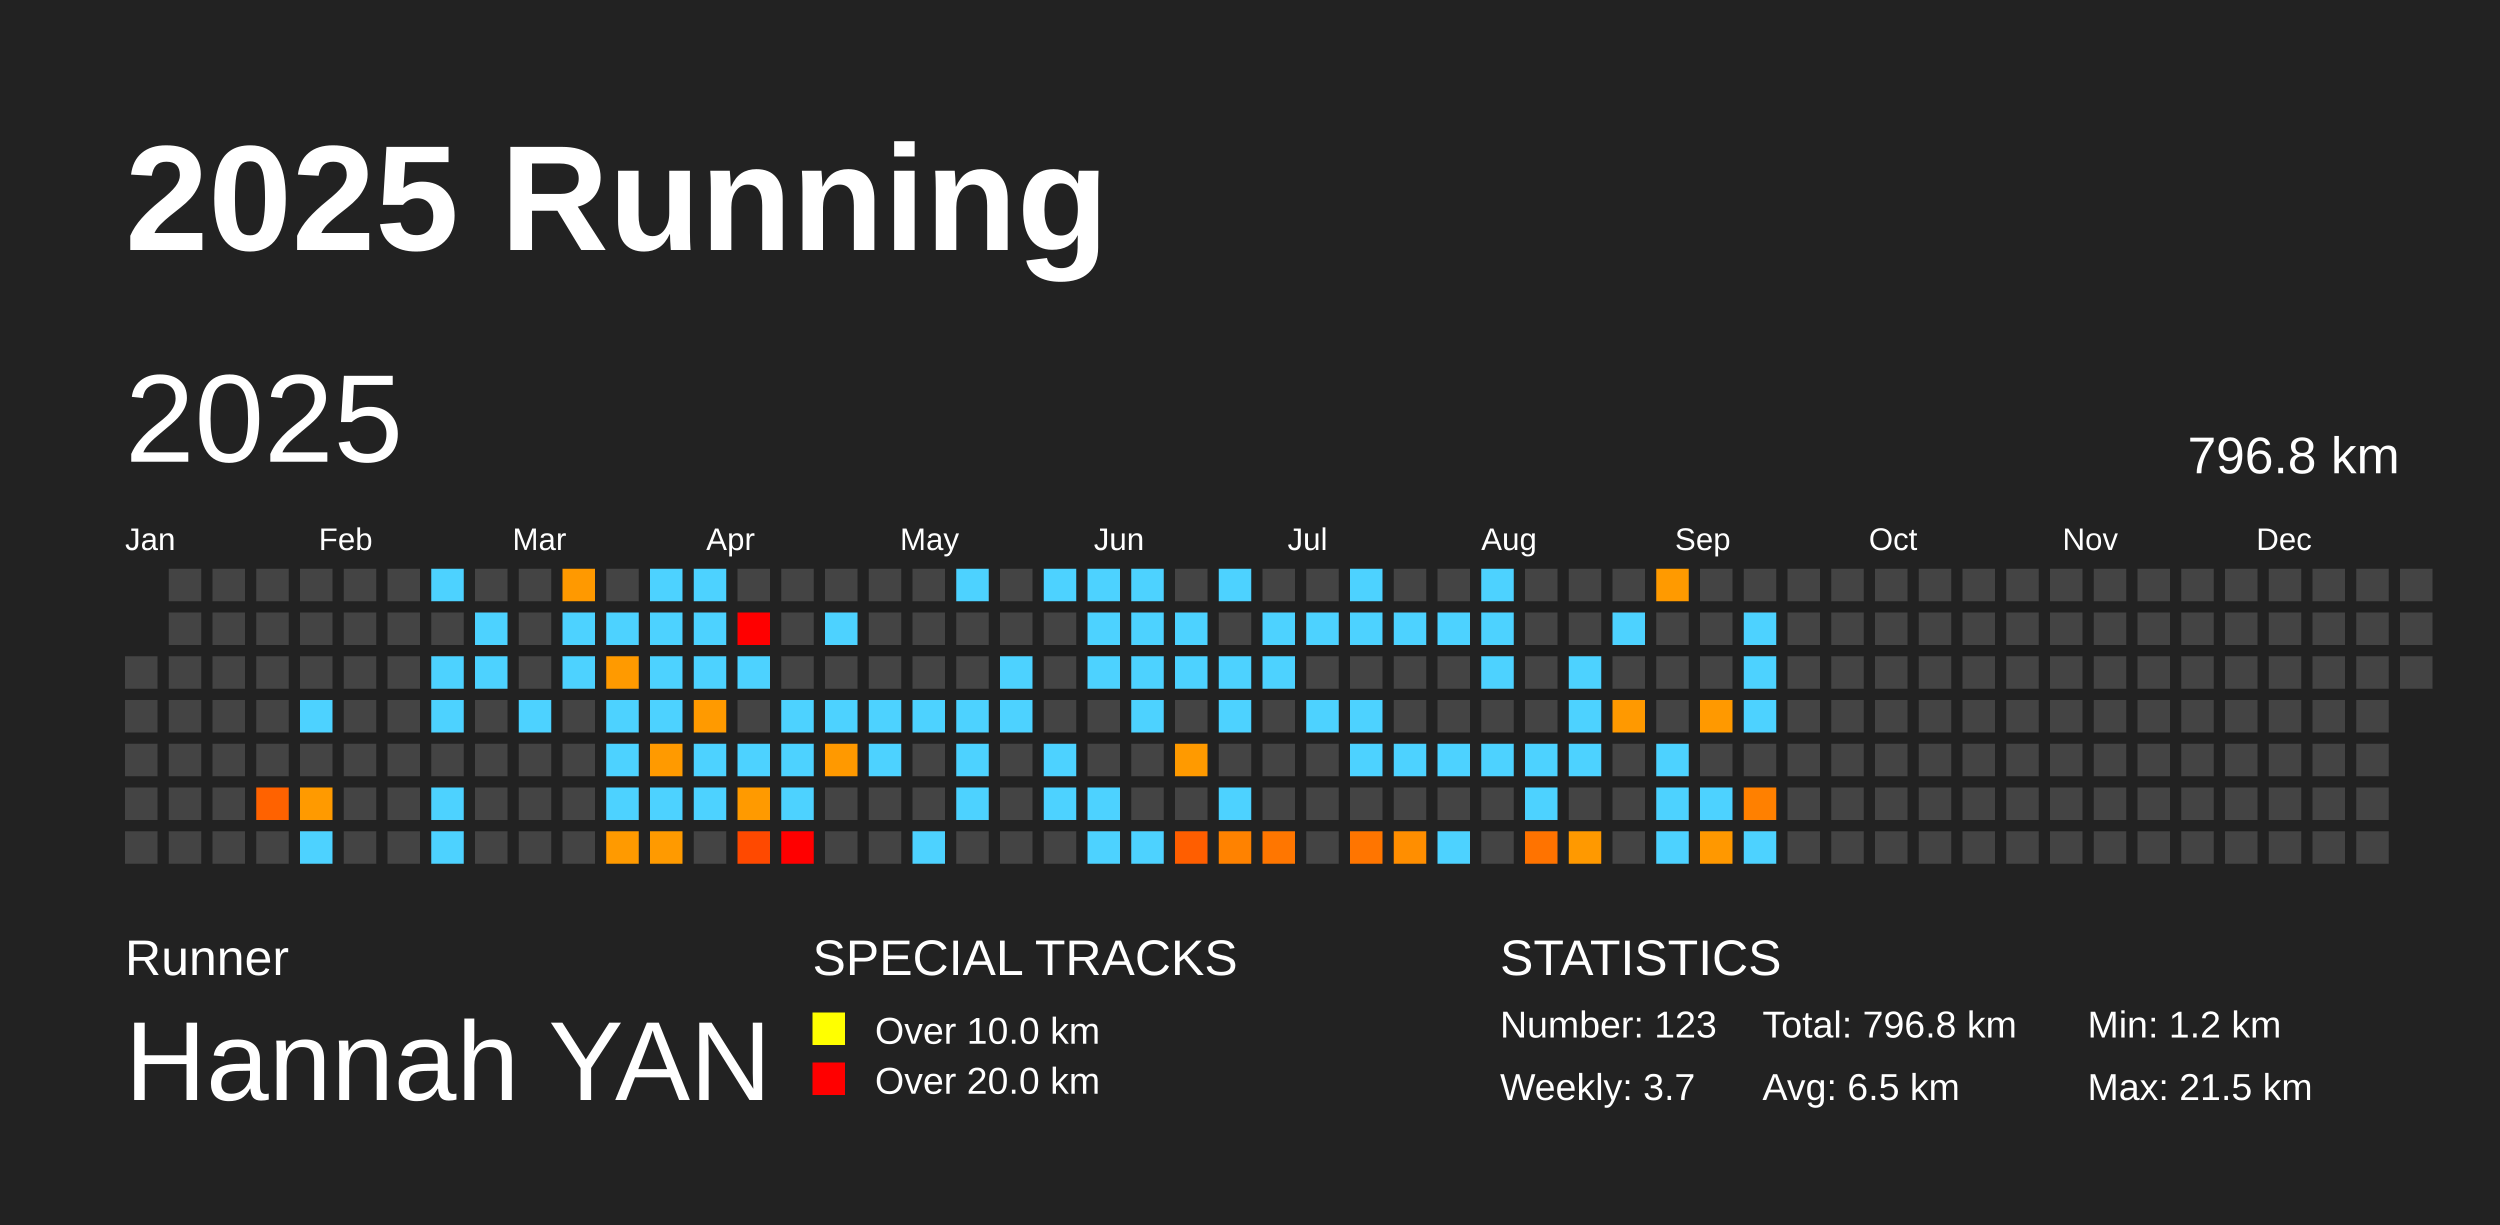
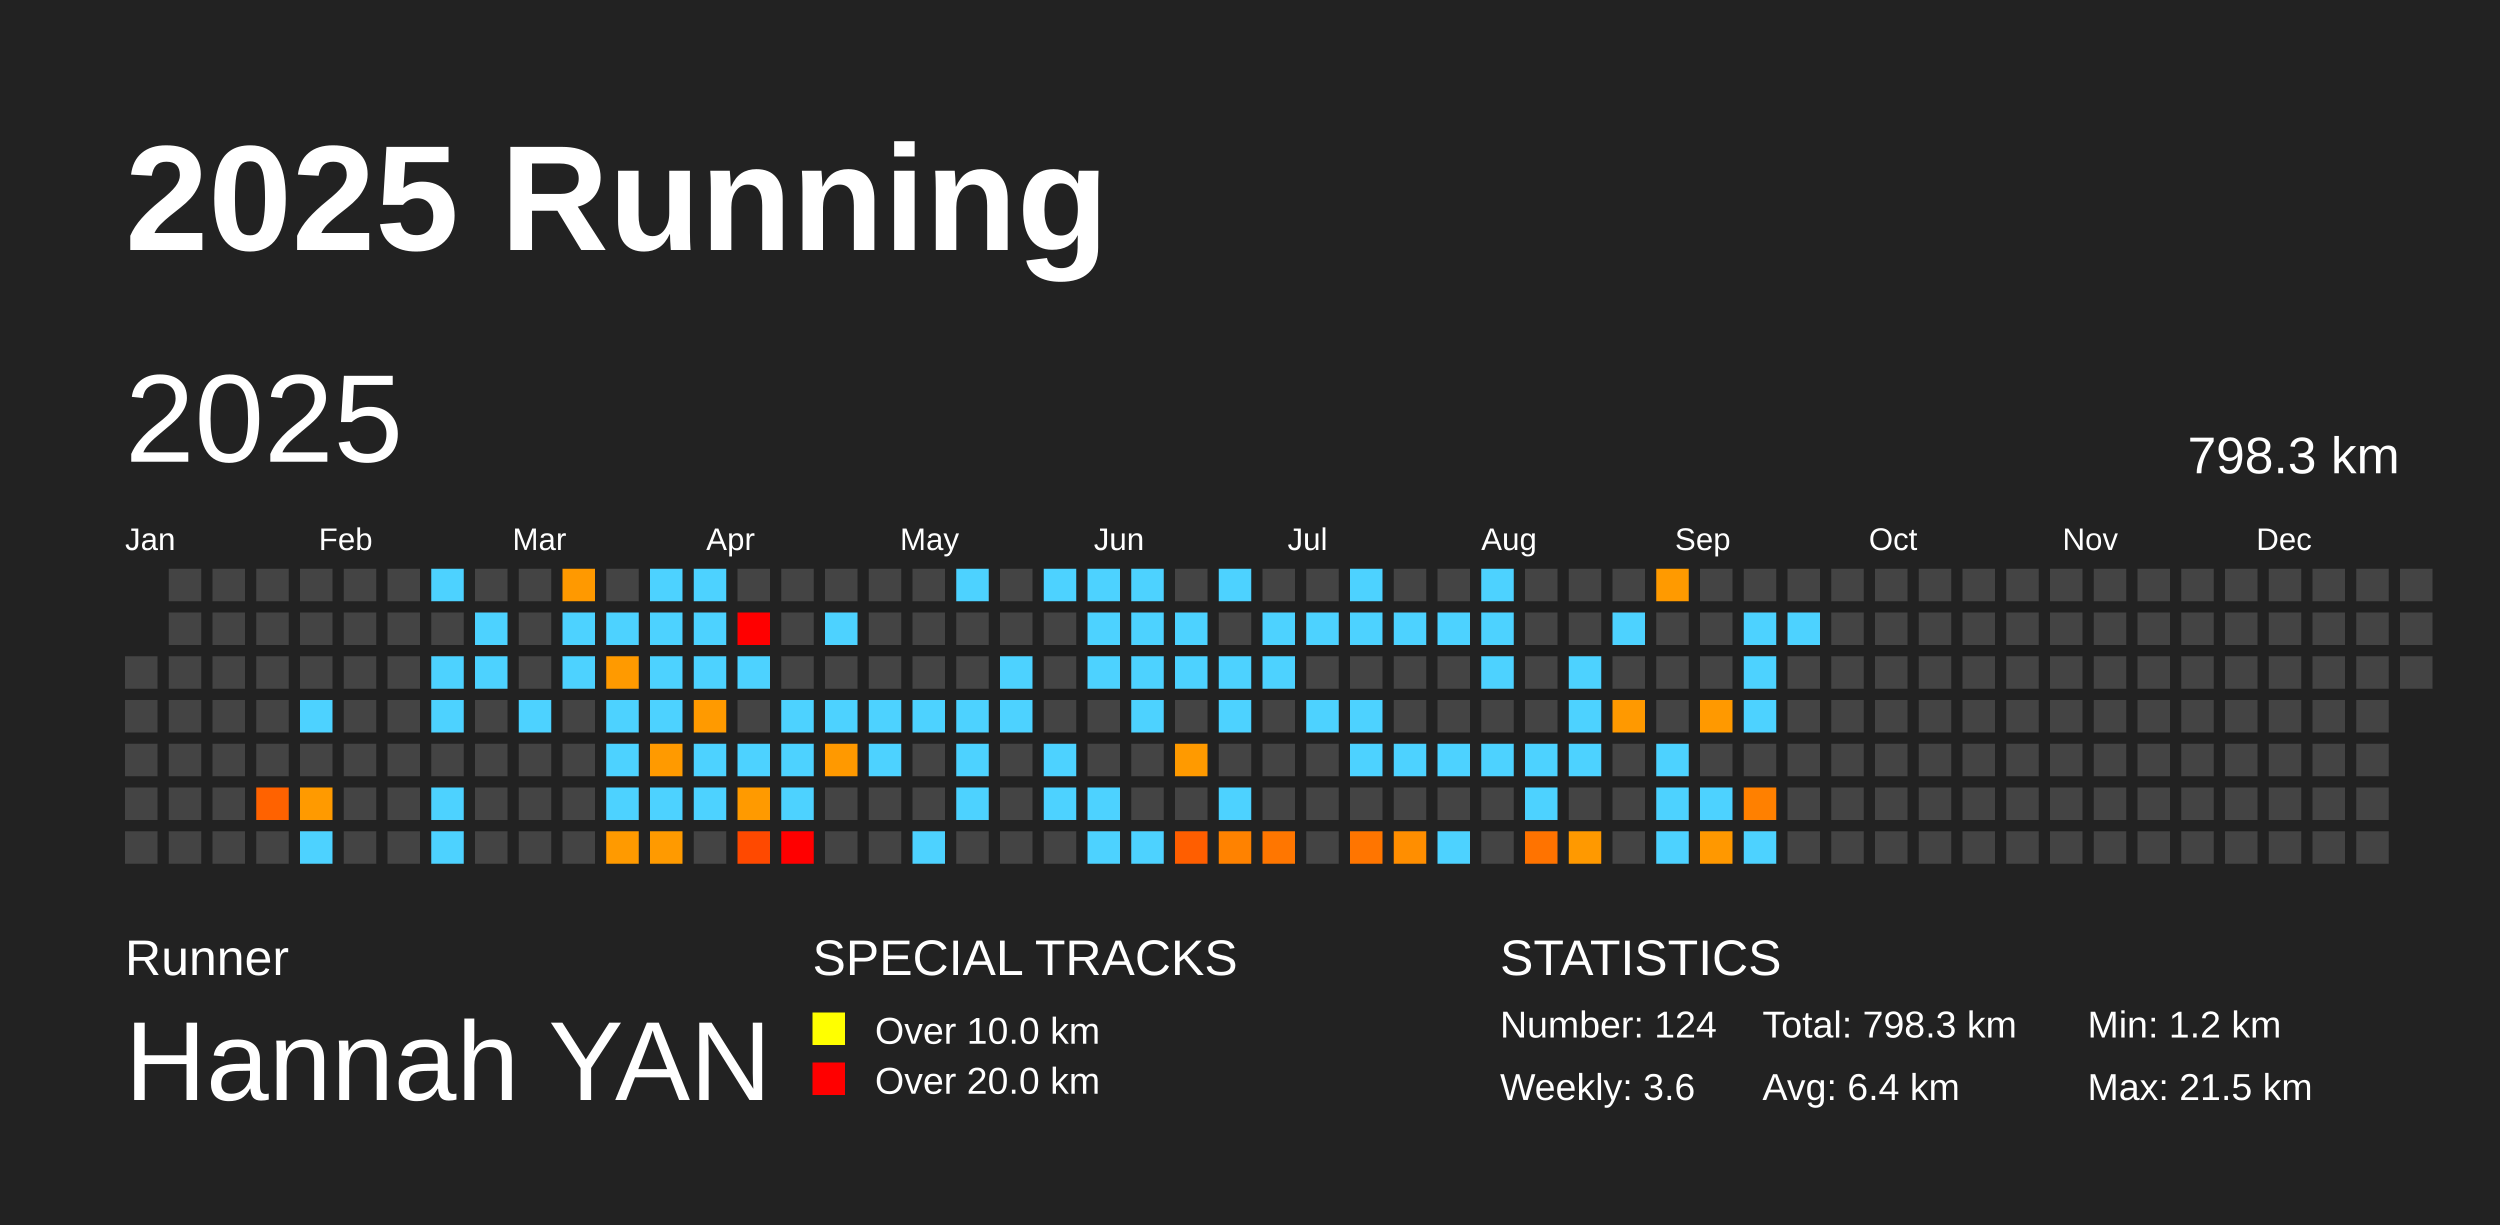
<svg xmlns="http://www.w3.org/2000/svg" baseProfile="full" height="98mm" version="1.1" viewBox="0,0,200,98" width="200mm">
  <defs />
  <rect fill="#222222" height="98" width="200" x="0" y="0" />
  <text fill="#FFFFFF" style="font-size:12px; font-family:Arial; font-weight:bold;" x="10" y="20">2025 Running</text>
  <text fill="#FFFFFF" style="font-size:4px; font-family:Arial" x="10" y="78">Runner</text>
  <text fill="#FFFFFF" style="font-size:9px; font-family:Arial" x="10" y="88">Hannah YAN</text>
  <text fill="#FFFFFF" style="font-size:4px; font-family:Arial" x="65" y="78">SPECIAL TRACKS</text>
  <rect fill="yellow" height="2.6" width="2.6" x="65" y="81" />
  <text fill="#FFFFFF" style="font-size:3px; font-family:Arial" x="70" y="83.5">Over 10.0 km</text>
  <rect fill="red" height="2.6" width="2.6" x="65" y="85" />
  <text fill="#FFFFFF" style="font-size:3px; font-family:Arial" x="70" y="87.5">Over 20.0 km</text>
  <text fill="#FFFFFF" style="font-size:4px; font-family:Arial" x="120" y="78">STATISTICS</text>
-   <text fill="#FFFFFF" style="font-size:3px; font-family:Arial" x="120" y="83">Number: 123</text>
-   <text fill="#FFFFFF" style="font-size:3px; font-family:Arial" x="120" y="88">Weekly: 3.7</text>
-   <text fill="#FFFFFF" style="font-size:3px; font-family:Arial" x="141" y="83">Total: 796.8 km</text>
-   <text fill="#FFFFFF" style="font-size:3px; font-family:Arial" x="141" y="88">Avg: 6.5 km</text>
+   <text fill="#FFFFFF" style="font-size:3px; font-family:Arial" x="120" y="83">Number: 124</text>
+   <text fill="#FFFFFF" style="font-size:3px; font-family:Arial" x="120" y="88">Weekly: 3.6</text>
+   <text fill="#FFFFFF" style="font-size:3px; font-family:Arial" x="141" y="83">Total: 798.3 km</text>
+   <text fill="#FFFFFF" style="font-size:3px; font-family:Arial" x="141" y="88">Avg: 6.4 km</text>
  <text fill="#FFFFFF" style="font-size:3px; font-family:Arial" x="167" y="83">Min: 1.2 km</text>
  <text fill="#FFFFFF" style="font-size:3px; font-family:Arial" x="167" y="88">Max: 21.5 km</text>
  <text dominant-baseline="hanging" fill="#FFFFFF" style="font-size:10.0px; font-family:Arial;" x="10" y="30">2025</text>
-   <text dominant-baseline="hanging" fill="#FFFFFF" style="font-size:4.125px; font-family:Arial;" x="175" y="35">796.8 km</text>
+   <text dominant-baseline="hanging" fill="#FFFFFF" style="font-size:4.125px; font-family:Arial;" x="175" y="35">798.3 km</text>
  <text fill="#FFFFFF" style="font-size:2.5px; font-family:Arial" x="10.0" y="44">Jan</text>
  <text fill="#FFFFFF" style="font-size:2.5px; font-family:Arial" x="25.5" y="44">Feb</text>
  <text fill="#FFFFFF" style="font-size:2.5px; font-family:Arial" x="41.0" y="44">Mar</text>
  <text fill="#FFFFFF" style="font-size:2.5px; font-family:Arial" x="56.5" y="44">Apr</text>
  <text fill="#FFFFFF" style="font-size:2.5px; font-family:Arial" x="72.0" y="44">May</text>
  <text fill="#FFFFFF" style="font-size:2.5px; font-family:Arial" x="87.5" y="44">Jun</text>
  <text fill="#FFFFFF" style="font-size:2.5px; font-family:Arial" x="103.0" y="44">Jul</text>
  <text fill="#FFFFFF" style="font-size:2.5px; font-family:Arial" x="118.5" y="44">Aug</text>
  <text fill="#FFFFFF" style="font-size:2.5px; font-family:Arial" x="134.0" y="44">Sep</text>
  <text fill="#FFFFFF" style="font-size:2.5px; font-family:Arial" x="149.5" y="44">Oct</text>
  <text fill="#FFFFFF" style="font-size:2.5px; font-family:Arial" x="165.0" y="44">Nov</text>
  <text fill="#FFFFFF" style="font-size:2.5px; font-family:Arial" x="180.5" y="44">Dec</text>
  <rect fill="#444444" height="2.6" width="2.6" x="10.0" y="52.5" />
  <rect fill="#444444" height="2.6" width="2.6" x="10.0" y="56.0" />
  <rect fill="#444444" height="2.6" width="2.6" x="10.0" y="59.5" />
  <rect fill="#444444" height="2.6" width="2.6" x="10.0" y="63.0" />
  <rect fill="#444444" height="2.6" width="2.6" x="10.0" y="66.5" />
  <rect fill="#444444" height="2.6" width="2.6" x="13.5" y="45.5" />
  <rect fill="#444444" height="2.6" width="2.6" x="13.5" y="49.0" />
  <rect fill="#444444" height="2.6" width="2.6" x="13.5" y="52.5" />
  <rect fill="#444444" height="2.6" width="2.6" x="13.5" y="56.0" />
  <rect fill="#444444" height="2.6" width="2.6" x="13.5" y="59.5" />
  <rect fill="#444444" height="2.6" width="2.6" x="13.5" y="63.0" />
  <rect fill="#444444" height="2.6" width="2.6" x="13.5" y="66.5" />
  <rect fill="#444444" height="2.6" width="2.6" x="17.0" y="45.5" />
  <rect fill="#444444" height="2.6" width="2.6" x="17.0" y="49.0" />
  <rect fill="#444444" height="2.6" width="2.6" x="17.0" y="52.5" />
  <rect fill="#444444" height="2.6" width="2.6" x="17.0" y="56.0" />
  <rect fill="#444444" height="2.6" width="2.6" x="17.0" y="59.5" />
  <rect fill="#444444" height="2.6" width="2.6" x="17.0" y="63.0" />
  <rect fill="#444444" height="2.6" width="2.6" x="17.0" y="66.5" />
  <rect fill="#444444" height="2.6" width="2.6" x="20.5" y="45.5" />
  <rect fill="#444444" height="2.6" width="2.6" x="20.5" y="49.0" />
  <rect fill="#444444" height="2.6" width="2.6" x="20.5" y="52.5" />
  <rect fill="#444444" height="2.6" width="2.6" x="20.5" y="56.0" />
  <rect fill="#444444" height="2.6" width="2.6" x="20.5" y="59.5" />
  <rect fill="#ff6200" height="2.6" width="2.6" x="20.5" y="63.0" />
  <rect fill="#444444" height="2.6" width="2.6" x="20.5" y="66.5" />
  <rect fill="#444444" height="2.6" width="2.6" x="24.0" y="45.5" />
  <rect fill="#444444" height="2.6" width="2.6" x="24.0" y="49.0" />
  <rect fill="#444444" height="2.6" width="2.6" x="24.0" y="52.5" />
  <rect fill="#4dd2ff" height="2.6" width="2.6" x="24.0" y="56.0" />
  <rect fill="#444444" height="2.6" width="2.6" x="24.0" y="59.5" />
  <rect fill="#ff9a00" height="2.6" width="2.6" x="24.0" y="63.0" />
  <rect fill="#4dd2ff" height="2.6" width="2.6" x="24.0" y="66.5" />
  <rect fill="#444444" height="2.6" width="2.6" x="27.5" y="45.5" />
  <rect fill="#444444" height="2.6" width="2.6" x="27.5" y="49.0" />
  <rect fill="#444444" height="2.6" width="2.6" x="27.5" y="52.5" />
  <rect fill="#444444" height="2.6" width="2.6" x="27.5" y="56.0" />
  <rect fill="#444444" height="2.6" width="2.6" x="27.5" y="59.5" />
  <rect fill="#444444" height="2.6" width="2.6" x="27.5" y="63.0" />
  <rect fill="#444444" height="2.6" width="2.6" x="27.5" y="66.5" />
  <rect fill="#444444" height="2.6" width="2.6" x="31.0" y="45.5" />
  <rect fill="#444444" height="2.6" width="2.6" x="31.0" y="49.0" />
  <rect fill="#444444" height="2.6" width="2.6" x="31.0" y="52.5" />
  <rect fill="#444444" height="2.6" width="2.6" x="31.0" y="56.0" />
  <rect fill="#444444" height="2.6" width="2.6" x="31.0" y="59.5" />
  <rect fill="#444444" height="2.6" width="2.6" x="31.0" y="63.0" />
  <rect fill="#444444" height="2.6" width="2.6" x="31.0" y="66.5" />
  <rect fill="#4dd2ff" height="2.6" width="2.6" x="34.5" y="45.5" />
  <rect fill="#444444" height="2.6" width="2.6" x="34.5" y="49.0" />
  <rect fill="#4dd2ff" height="2.6" width="2.6" x="34.5" y="52.5" />
  <rect fill="#4dd2ff" height="2.6" width="2.6" x="34.5" y="56.0" />
  <rect fill="#444444" height="2.6" width="2.6" x="34.5" y="59.5" />
  <rect fill="#4dd2ff" height="2.6" width="2.6" x="34.5" y="63.0" />
  <rect fill="#4dd2ff" height="2.6" width="2.6" x="34.5" y="66.5" />
  <rect fill="#444444" height="2.6" width="2.6" x="38.0" y="45.5" />
  <rect fill="#4dd2ff" height="2.6" width="2.6" x="38.0" y="49.0" />
  <rect fill="#4dd2ff" height="2.6" width="2.6" x="38.0" y="52.5" />
  <rect fill="#444444" height="2.6" width="2.6" x="38.0" y="56.0" />
  <rect fill="#444444" height="2.6" width="2.6" x="38.0" y="59.5" />
  <rect fill="#444444" height="2.6" width="2.6" x="38.0" y="63.0" />
  <rect fill="#444444" height="2.6" width="2.6" x="38.0" y="66.5" />
  <rect fill="#444444" height="2.6" width="2.6" x="41.5" y="45.5" />
  <rect fill="#444444" height="2.6" width="2.6" x="41.5" y="49.0" />
  <rect fill="#444444" height="2.6" width="2.6" x="41.5" y="52.5" />
  <rect fill="#4dd2ff" height="2.6" width="2.6" x="41.5" y="56.0" />
  <rect fill="#444444" height="2.6" width="2.6" x="41.5" y="59.5" />
  <rect fill="#444444" height="2.6" width="2.6" x="41.5" y="63.0" />
  <rect fill="#444444" height="2.6" width="2.6" x="41.5" y="66.5" />
  <rect fill="#ff9900" height="2.6" width="2.6" x="45.0" y="45.5" />
  <rect fill="#4dd2ff" height="2.6" width="2.6" x="45.0" y="49.0" />
  <rect fill="#4dd2ff" height="2.6" width="2.6" x="45.0" y="52.5" />
  <rect fill="#444444" height="2.6" width="2.6" x="45.0" y="56.0" />
  <rect fill="#444444" height="2.6" width="2.6" x="45.0" y="59.5" />
  <rect fill="#444444" height="2.6" width="2.6" x="45.0" y="63.0" />
  <rect fill="#444444" height="2.6" width="2.6" x="45.0" y="66.5" />
  <rect fill="#444444" height="2.6" width="2.6" x="48.5" y="45.5" />
  <rect fill="#4dd2ff" height="2.6" width="2.6" x="48.5" y="49.0" />
  <rect fill="#ff9a00" height="2.6" width="2.6" x="48.5" y="52.5" />
  <rect fill="#4dd2ff" height="2.6" width="2.6" x="48.5" y="56.0" />
  <rect fill="#4dd2ff" height="2.6" width="2.6" x="48.5" y="59.5" />
  <rect fill="#4dd2ff" height="2.6" width="2.6" x="48.5" y="63.0" />
  <rect fill="#ff9a00" height="2.6" width="2.6" x="48.5" y="66.5" />
  <rect fill="#4dd2ff" height="2.6" width="2.6" x="52.0" y="45.5" />
  <rect fill="#4dd2ff" height="2.6" width="2.6" x="52.0" y="49.0" />
  <rect fill="#4dd2ff" height="2.6" width="2.6" x="52.0" y="52.5" />
  <rect fill="#4dd2ff" height="2.6" width="2.6" x="52.0" y="56.0" />
  <rect fill="#ff9a00" height="2.6" width="2.6" x="52.0" y="59.5" />
  <rect fill="#4dd2ff" height="2.6" width="2.6" x="52.0" y="63.0" />
  <rect fill="#ff9a00" height="2.6" width="2.6" x="52.0" y="66.5" />
  <rect fill="#4dd2ff" height="2.6" width="2.6" x="55.5" y="45.5" />
  <rect fill="#4dd2ff" height="2.6" width="2.6" x="55.5" y="49.0" />
  <rect fill="#4dd2ff" height="2.6" width="2.6" x="55.5" y="52.5" />
  <rect fill="#ff9a00" height="2.6" width="2.6" x="55.5" y="56.0" />
  <rect fill="#4dd2ff" height="2.6" width="2.6" x="55.5" y="59.5" />
  <rect fill="#4dd2ff" height="2.6" width="2.6" x="55.5" y="63.0" />
  <rect fill="#444444" height="2.6" width="2.6" x="55.5" y="66.5" />
  <rect fill="#444444" height="2.6" width="2.6" x="59.0" y="45.5" />
  <rect fill="red" height="2.6" width="2.6" x="59.0" y="49.0" />
  <rect fill="#4dd2ff" height="2.6" width="2.6" x="59.0" y="52.5" />
  <rect fill="#444444" height="2.6" width="2.6" x="59.0" y="56.0" />
  <rect fill="#4dd2ff" height="2.6" width="2.6" x="59.0" y="59.5" />
  <rect fill="#ff9a00" height="2.6" width="2.6" x="59.0" y="63.0" />
  <rect fill="#ff4900" height="2.6" width="2.6" x="59.0" y="66.5" />
  <rect fill="#444444" height="2.6" width="2.6" x="62.5" y="45.5" />
  <rect fill="#444444" height="2.6" width="2.6" x="62.5" y="49.0" />
  <rect fill="#444444" height="2.6" width="2.6" x="62.5" y="52.5" />
  <rect fill="#4dd2ff" height="2.6" width="2.6" x="62.5" y="56.0" />
  <rect fill="#4dd2ff" height="2.6" width="2.6" x="62.5" y="59.5" />
  <rect fill="#4dd2ff" height="2.6" width="2.6" x="62.5" y="63.0" />
  <rect fill="red" height="2.6" width="2.6" x="62.5" y="66.5" />
  <rect fill="#444444" height="2.6" width="2.6" x="66.0" y="45.5" />
  <rect fill="#4dd2ff" height="2.6" width="2.6" x="66.0" y="49.0" />
  <rect fill="#444444" height="2.6" width="2.6" x="66.0" y="52.5" />
  <rect fill="#4dd2ff" height="2.6" width="2.6" x="66.0" y="56.0" />
  <rect fill="#ff9900" height="2.6" width="2.6" x="66.0" y="59.5" />
  <rect fill="#444444" height="2.6" width="2.6" x="66.0" y="63.0" />
  <rect fill="#444444" height="2.6" width="2.6" x="66.0" y="66.5" />
  <rect fill="#444444" height="2.6" width="2.6" x="69.5" y="45.5" />
  <rect fill="#444444" height="2.6" width="2.6" x="69.5" y="49.0" />
  <rect fill="#444444" height="2.6" width="2.6" x="69.5" y="52.5" />
  <rect fill="#4dd2ff" height="2.6" width="2.6" x="69.5" y="56.0" />
  <rect fill="#4dd2ff" height="2.6" width="2.6" x="69.5" y="59.5" />
  <rect fill="#444444" height="2.6" width="2.6" x="69.5" y="63.0" />
  <rect fill="#444444" height="2.6" width="2.6" x="69.5" y="66.5" />
  <rect fill="#444444" height="2.6" width="2.6" x="73.0" y="45.5" />
  <rect fill="#444444" height="2.6" width="2.6" x="73.0" y="49.0" />
  <rect fill="#444444" height="2.6" width="2.6" x="73.0" y="52.5" />
  <rect fill="#4dd2ff" height="2.6" width="2.6" x="73.0" y="56.0" />
  <rect fill="#444444" height="2.6" width="2.6" x="73.0" y="59.5" />
  <rect fill="#444444" height="2.6" width="2.6" x="73.0" y="63.0" />
  <rect fill="#4dd2ff" height="2.6" width="2.6" x="73.0" y="66.5" />
  <rect fill="#4dd2ff" height="2.6" width="2.6" x="76.5" y="45.5" />
  <rect fill="#444444" height="2.6" width="2.6" x="76.5" y="49.0" />
  <rect fill="#444444" height="2.6" width="2.6" x="76.5" y="52.5" />
  <rect fill="#4dd2ff" height="2.6" width="2.6" x="76.5" y="56.0" />
  <rect fill="#4dd2ff" height="2.6" width="2.6" x="76.5" y="59.5" />
  <rect fill="#4dd2ff" height="2.6" width="2.6" x="76.5" y="63.0" />
  <rect fill="#444444" height="2.6" width="2.6" x="76.5" y="66.5" />
  <rect fill="#444444" height="2.6" width="2.6" x="80.0" y="45.5" />
  <rect fill="#444444" height="2.6" width="2.6" x="80.0" y="49.0" />
  <rect fill="#4dd2ff" height="2.6" width="2.6" x="80.0" y="52.5" />
  <rect fill="#4dd2ff" height="2.6" width="2.6" x="80.0" y="56.0" />
  <rect fill="#444444" height="2.6" width="2.6" x="80.0" y="59.5" />
  <rect fill="#444444" height="2.6" width="2.6" x="80.0" y="63.0" />
  <rect fill="#444444" height="2.6" width="2.6" x="80.0" y="66.5" />
  <rect fill="#4dd2ff" height="2.6" width="2.6" x="83.5" y="45.5" />
  <rect fill="#444444" height="2.6" width="2.6" x="83.5" y="49.0" />
  <rect fill="#444444" height="2.6" width="2.6" x="83.5" y="52.5" />
  <rect fill="#444444" height="2.6" width="2.6" x="83.5" y="56.0" />
  <rect fill="#4dd2ff" height="2.6" width="2.6" x="83.5" y="59.5" />
  <rect fill="#4dd2ff" height="2.6" width="2.6" x="83.5" y="63.0" />
  <rect fill="#444444" height="2.6" width="2.6" x="83.5" y="66.5" />
  <rect fill="#4dd2ff" height="2.6" width="2.6" x="87.0" y="45.5" />
  <rect fill="#4dd2ff" height="2.6" width="2.6" x="87.0" y="49.0" />
  <rect fill="#4dd2ff" height="2.6" width="2.6" x="87.0" y="52.5" />
  <rect fill="#444444" height="2.6" width="2.6" x="87.0" y="56.0" />
  <rect fill="#444444" height="2.6" width="2.6" x="87.0" y="59.5" />
  <rect fill="#4dd2ff" height="2.6" width="2.6" x="87.0" y="63.0" />
  <rect fill="#4dd2ff" height="2.6" width="2.6" x="87.0" y="66.5" />
  <rect fill="#4dd2ff" height="2.6" width="2.6" x="90.5" y="45.5" />
  <rect fill="#4dd2ff" height="2.6" width="2.6" x="90.5" y="49.0" />
  <rect fill="#4dd2ff" height="2.6" width="2.6" x="90.5" y="52.5" />
  <rect fill="#4dd2ff" height="2.6" width="2.6" x="90.5" y="56.0" />
  <rect fill="#444444" height="2.6" width="2.6" x="90.5" y="59.5" />
  <rect fill="#444444" height="2.6" width="2.6" x="90.5" y="63.0" />
  <rect fill="#4dd2ff" height="2.6" width="2.6" x="90.5" y="66.5" />
  <rect fill="#444444" height="2.6" width="2.6" x="94.0" y="45.5" />
  <rect fill="#4dd2ff" height="2.6" width="2.6" x="94.0" y="49.0" />
  <rect fill="#4dd2ff" height="2.6" width="2.6" x="94.0" y="52.5" />
  <rect fill="#444444" height="2.6" width="2.6" x="94.0" y="56.0" />
  <rect fill="#ff9a00" height="2.6" width="2.6" x="94.0" y="59.5" />
  <rect fill="#444444" height="2.6" width="2.6" x="94.0" y="63.0" />
  <rect fill="#ff5e00" height="2.6" width="2.6" x="94.0" y="66.5" />
  <rect fill="#4dd2ff" height="2.6" width="2.6" x="97.5" y="45.5" />
  <rect fill="#444444" height="2.6" width="2.6" x="97.5" y="49.0" />
  <rect fill="#4dd2ff" height="2.6" width="2.6" x="97.5" y="52.5" />
  <rect fill="#4dd2ff" height="2.6" width="2.6" x="97.5" y="56.0" />
  <rect fill="#444444" height="2.6" width="2.6" x="97.5" y="59.5" />
  <rect fill="#4dd2ff" height="2.6" width="2.6" x="97.5" y="63.0" />
  <rect fill="#ff8200" height="2.6" width="2.6" x="97.5" y="66.5" />
  <rect fill="#444444" height="2.6" width="2.6" x="101.0" y="45.5" />
  <rect fill="#4dd2ff" height="2.6" width="2.6" x="101.0" y="49.0" />
  <rect fill="#4dd2ff" height="2.6" width="2.6" x="101.0" y="52.5" />
  <rect fill="#444444" height="2.6" width="2.6" x="101.0" y="56.0" />
  <rect fill="#444444" height="2.6" width="2.6" x="101.0" y="59.5" />
  <rect fill="#444444" height="2.6" width="2.6" x="101.0" y="63.0" />
  <rect fill="#ff7600" height="2.6" width="2.6" x="101.0" y="66.5" />
  <rect fill="#444444" height="2.6" width="2.6" x="104.5" y="45.5" />
  <rect fill="#4dd2ff" height="2.6" width="2.6" x="104.5" y="49.0" />
  <rect fill="#444444" height="2.6" width="2.6" x="104.5" y="52.5" />
  <rect fill="#4dd2ff" height="2.6" width="2.6" x="104.5" y="56.0" />
  <rect fill="#444444" height="2.6" width="2.6" x="104.5" y="59.5" />
  <rect fill="#444444" height="2.6" width="2.6" x="104.5" y="63.0" />
  <rect fill="#444444" height="2.6" width="2.6" x="104.5" y="66.5" />
  <rect fill="#4dd2ff" height="2.6" width="2.6" x="108.0" y="45.5" />
  <rect fill="#4dd2ff" height="2.6" width="2.6" x="108.0" y="49.0" />
  <rect fill="#444444" height="2.6" width="2.6" x="108.0" y="52.5" />
  <rect fill="#4dd2ff" height="2.6" width="2.6" x="108.0" y="56.0" />
  <rect fill="#4dd2ff" height="2.6" width="2.6" x="108.0" y="59.5" />
  <rect fill="#444444" height="2.6" width="2.6" x="108.0" y="63.0" />
  <rect fill="#ff7500" height="2.6" width="2.6" x="108.0" y="66.5" />
  <rect fill="#444444" height="2.6" width="2.6" x="111.5" y="45.5" />
  <rect fill="#4dd2ff" height="2.6" width="2.6" x="111.5" y="49.0" />
  <rect fill="#444444" height="2.6" width="2.6" x="111.5" y="52.5" />
  <rect fill="#444444" height="2.6" width="2.6" x="111.5" y="56.0" />
  <rect fill="#4dd2ff" height="2.6" width="2.6" x="111.5" y="59.5" />
  <rect fill="#444444" height="2.6" width="2.6" x="111.5" y="63.0" />
  <rect fill="#ff8e00" height="2.6" width="2.6" x="111.5" y="66.5" />
  <rect fill="#444444" height="2.6" width="2.6" x="115.0" y="45.5" />
  <rect fill="#4dd2ff" height="2.6" width="2.6" x="115.0" y="49.0" />
  <rect fill="#444444" height="2.6" width="2.6" x="115.0" y="52.5" />
  <rect fill="#444444" height="2.6" width="2.6" x="115.0" y="56.0" />
  <rect fill="#4dd2ff" height="2.6" width="2.6" x="115.0" y="59.5" />
  <rect fill="#444444" height="2.6" width="2.6" x="115.0" y="63.0" />
  <rect fill="#4dd2ff" height="2.6" width="2.6" x="115.0" y="66.5" />
  <rect fill="#4dd2ff" height="2.6" width="2.6" x="118.5" y="45.5" />
  <rect fill="#4dd2ff" height="2.6" width="2.6" x="118.5" y="49.0" />
  <rect fill="#4dd2ff" height="2.6" width="2.6" x="118.5" y="52.5" />
  <rect fill="#444444" height="2.6" width="2.6" x="118.5" y="56.0" />
  <rect fill="#4dd2ff" height="2.6" width="2.6" x="118.5" y="59.5" />
  <rect fill="#444444" height="2.6" width="2.6" x="118.5" y="63.0" />
  <rect fill="#444444" height="2.6" width="2.6" x="118.5" y="66.5" />
  <rect fill="#444444" height="2.6" width="2.6" x="122.0" y="45.5" />
  <rect fill="#444444" height="2.6" width="2.6" x="122.0" y="49.0" />
  <rect fill="#444444" height="2.6" width="2.6" x="122.0" y="52.5" />
  <rect fill="#444444" height="2.6" width="2.6" x="122.0" y="56.0" />
  <rect fill="#4dd2ff" height="2.6" width="2.6" x="122.0" y="59.5" />
  <rect fill="#4dd2ff" height="2.6" width="2.6" x="122.0" y="63.0" />
  <rect fill="#ff7300" height="2.6" width="2.6" x="122.0" y="66.5" />
  <rect fill="#444444" height="2.6" width="2.6" x="125.5" y="45.5" />
  <rect fill="#444444" height="2.6" width="2.6" x="125.5" y="49.0" />
  <rect fill="#4dd2ff" height="2.6" width="2.6" x="125.5" y="52.5" />
  <rect fill="#4dd2ff" height="2.6" width="2.6" x="125.5" y="56.0" />
  <rect fill="#4dd2ff" height="2.6" width="2.6" x="125.5" y="59.5" />
  <rect fill="#444444" height="2.6" width="2.6" x="125.5" y="63.0" />
  <rect fill="#ff9900" height="2.6" width="2.6" x="125.5" y="66.5" />
  <rect fill="#444444" height="2.6" width="2.6" x="129.0" y="45.5" />
  <rect fill="#4dd2ff" height="2.6" width="2.6" x="129.0" y="49.0" />
  <rect fill="#444444" height="2.6" width="2.6" x="129.0" y="52.5" />
  <rect fill="#ff9900" height="2.6" width="2.6" x="129.0" y="56.0" />
  <rect fill="#444444" height="2.6" width="2.6" x="129.0" y="59.5" />
  <rect fill="#444444" height="2.6" width="2.6" x="129.0" y="63.0" />
  <rect fill="#444444" height="2.6" width="2.6" x="129.0" y="66.5" />
  <rect fill="#ff9a00" height="2.6" width="2.6" x="132.5" y="45.5" />
  <rect fill="#444444" height="2.6" width="2.6" x="132.5" y="49.0" />
  <rect fill="#444444" height="2.6" width="2.6" x="132.5" y="52.5" />
  <rect fill="#444444" height="2.6" width="2.6" x="132.5" y="56.0" />
  <rect fill="#4dd2ff" height="2.6" width="2.6" x="132.5" y="59.5" />
  <rect fill="#4dd2ff" height="2.6" width="2.6" x="132.5" y="63.0" />
  <rect fill="#4dd2ff" height="2.6" width="2.6" x="132.5" y="66.5" />
  <rect fill="#444444" height="2.6" width="2.6" x="136.0" y="45.5" />
  <rect fill="#444444" height="2.6" width="2.6" x="136.0" y="49.0" />
  <rect fill="#444444" height="2.6" width="2.6" x="136.0" y="52.5" />
  <rect fill="#ff9900" height="2.6" width="2.6" x="136.0" y="56.0" />
  <rect fill="#444444" height="2.6" width="2.6" x="136.0" y="59.5" />
  <rect fill="#4dd2ff" height="2.6" width="2.6" x="136.0" y="63.0" />
  <rect fill="#ff9800" height="2.6" width="2.6" x="136.0" y="66.5" />
  <rect fill="#444444" height="2.6" width="2.6" x="139.5" y="45.5" />
  <rect fill="#4dd2ff" height="2.6" width="2.6" x="139.5" y="49.0" />
  <rect fill="#4dd2ff" height="2.6" width="2.6" x="139.5" y="52.5" />
  <rect fill="#4dd2ff" height="2.6" width="2.6" x="139.5" y="56.0" />
  <rect fill="#444444" height="2.6" width="2.6" x="139.5" y="59.5" />
  <rect fill="#ff8000" height="2.6" width="2.6" x="139.5" y="63.0" />
  <rect fill="#4dd2ff" height="2.6" width="2.6" x="139.5" y="66.5" />
  <rect fill="#444444" height="2.6" width="2.6" x="143.0" y="45.5" />
-   <rect fill="#444444" height="2.6" width="2.6" x="143.0" y="49.0" />
+   <rect fill="#4dd2ff" height="2.6" width="2.6" x="143.0" y="49.0" />
  <rect fill="#444444" height="2.6" width="2.6" x="143.0" y="52.5" />
  <rect fill="#444444" height="2.6" width="2.6" x="143.0" y="56.0" />
  <rect fill="#444444" height="2.6" width="2.6" x="143.0" y="59.5" />
  <rect fill="#444444" height="2.6" width="2.6" x="143.0" y="63.0" />
  <rect fill="#444444" height="2.6" width="2.6" x="143.0" y="66.5" />
  <rect fill="#444444" height="2.6" width="2.6" x="146.5" y="45.5" />
  <rect fill="#444444" height="2.6" width="2.6" x="146.5" y="49.0" />
  <rect fill="#444444" height="2.6" width="2.6" x="146.5" y="52.5" />
  <rect fill="#444444" height="2.6" width="2.6" x="146.5" y="56.0" />
  <rect fill="#444444" height="2.6" width="2.6" x="146.5" y="59.5" />
  <rect fill="#444444" height="2.6" width="2.6" x="146.5" y="63.0" />
  <rect fill="#444444" height="2.6" width="2.6" x="146.5" y="66.5" />
  <rect fill="#444444" height="2.6" width="2.6" x="150.0" y="45.5" />
  <rect fill="#444444" height="2.6" width="2.6" x="150.0" y="49.0" />
  <rect fill="#444444" height="2.6" width="2.6" x="150.0" y="52.5" />
  <rect fill="#444444" height="2.6" width="2.6" x="150.0" y="56.0" />
  <rect fill="#444444" height="2.6" width="2.6" x="150.0" y="59.5" />
  <rect fill="#444444" height="2.6" width="2.6" x="150.0" y="63.0" />
  <rect fill="#444444" height="2.6" width="2.6" x="150.0" y="66.5" />
  <rect fill="#444444" height="2.6" width="2.6" x="153.5" y="45.5" />
  <rect fill="#444444" height="2.6" width="2.6" x="153.5" y="49.0" />
  <rect fill="#444444" height="2.6" width="2.6" x="153.5" y="52.5" />
  <rect fill="#444444" height="2.6" width="2.6" x="153.5" y="56.0" />
  <rect fill="#444444" height="2.6" width="2.6" x="153.5" y="59.5" />
  <rect fill="#444444" height="2.6" width="2.6" x="153.5" y="63.0" />
  <rect fill="#444444" height="2.6" width="2.6" x="153.5" y="66.5" />
  <rect fill="#444444" height="2.6" width="2.6" x="157.0" y="45.5" />
  <rect fill="#444444" height="2.6" width="2.6" x="157.0" y="49.0" />
  <rect fill="#444444" height="2.6" width="2.6" x="157.0" y="52.5" />
  <rect fill="#444444" height="2.6" width="2.6" x="157.0" y="56.0" />
  <rect fill="#444444" height="2.6" width="2.6" x="157.0" y="59.5" />
  <rect fill="#444444" height="2.6" width="2.6" x="157.0" y="63.0" />
  <rect fill="#444444" height="2.6" width="2.6" x="157.0" y="66.5" />
  <rect fill="#444444" height="2.6" width="2.6" x="160.5" y="45.5" />
  <rect fill="#444444" height="2.6" width="2.6" x="160.5" y="49.0" />
  <rect fill="#444444" height="2.6" width="2.6" x="160.5" y="52.5" />
  <rect fill="#444444" height="2.6" width="2.6" x="160.5" y="56.0" />
  <rect fill="#444444" height="2.6" width="2.6" x="160.5" y="59.5" />
  <rect fill="#444444" height="2.6" width="2.6" x="160.5" y="63.0" />
  <rect fill="#444444" height="2.6" width="2.6" x="160.5" y="66.5" />
  <rect fill="#444444" height="2.6" width="2.6" x="164.0" y="45.5" />
  <rect fill="#444444" height="2.6" width="2.6" x="164.0" y="49.0" />
  <rect fill="#444444" height="2.6" width="2.6" x="164.0" y="52.5" />
  <rect fill="#444444" height="2.6" width="2.6" x="164.0" y="56.0" />
  <rect fill="#444444" height="2.6" width="2.6" x="164.0" y="59.5" />
  <rect fill="#444444" height="2.6" width="2.6" x="164.0" y="63.0" />
  <rect fill="#444444" height="2.6" width="2.6" x="164.0" y="66.5" />
  <rect fill="#444444" height="2.6" width="2.6" x="167.5" y="45.5" />
  <rect fill="#444444" height="2.6" width="2.6" x="167.5" y="49.0" />
  <rect fill="#444444" height="2.6" width="2.6" x="167.5" y="52.5" />
  <rect fill="#444444" height="2.6" width="2.6" x="167.5" y="56.0" />
  <rect fill="#444444" height="2.6" width="2.6" x="167.5" y="59.5" />
  <rect fill="#444444" height="2.6" width="2.6" x="167.5" y="63.0" />
  <rect fill="#444444" height="2.6" width="2.6" x="167.5" y="66.5" />
  <rect fill="#444444" height="2.6" width="2.6" x="171.0" y="45.5" />
  <rect fill="#444444" height="2.6" width="2.6" x="171.0" y="49.0" />
  <rect fill="#444444" height="2.6" width="2.6" x="171.0" y="52.5" />
  <rect fill="#444444" height="2.6" width="2.6" x="171.0" y="56.0" />
  <rect fill="#444444" height="2.6" width="2.6" x="171.0" y="59.5" />
  <rect fill="#444444" height="2.6" width="2.6" x="171.0" y="63.0" />
  <rect fill="#444444" height="2.6" width="2.6" x="171.0" y="66.5" />
  <rect fill="#444444" height="2.6" width="2.6" x="174.5" y="45.5" />
  <rect fill="#444444" height="2.6" width="2.6" x="174.5" y="49.0" />
  <rect fill="#444444" height="2.6" width="2.6" x="174.5" y="52.5" />
  <rect fill="#444444" height="2.6" width="2.6" x="174.5" y="56.0" />
  <rect fill="#444444" height="2.6" width="2.6" x="174.5" y="59.5" />
  <rect fill="#444444" height="2.6" width="2.6" x="174.5" y="63.0" />
  <rect fill="#444444" height="2.6" width="2.6" x="174.5" y="66.5" />
  <rect fill="#444444" height="2.6" width="2.6" x="178.0" y="45.5" />
  <rect fill="#444444" height="2.6" width="2.6" x="178.0" y="49.0" />
  <rect fill="#444444" height="2.6" width="2.6" x="178.0" y="52.5" />
  <rect fill="#444444" height="2.6" width="2.6" x="178.0" y="56.0" />
  <rect fill="#444444" height="2.6" width="2.6" x="178.0" y="59.5" />
  <rect fill="#444444" height="2.6" width="2.6" x="178.0" y="63.0" />
  <rect fill="#444444" height="2.6" width="2.6" x="178.0" y="66.5" />
  <rect fill="#444444" height="2.6" width="2.6" x="181.5" y="45.5" />
  <rect fill="#444444" height="2.6" width="2.6" x="181.5" y="49.0" />
  <rect fill="#444444" height="2.6" width="2.6" x="181.5" y="52.5" />
  <rect fill="#444444" height="2.6" width="2.6" x="181.5" y="56.0" />
  <rect fill="#444444" height="2.6" width="2.6" x="181.5" y="59.5" />
  <rect fill="#444444" height="2.6" width="2.6" x="181.5" y="63.0" />
  <rect fill="#444444" height="2.6" width="2.6" x="181.5" y="66.5" />
  <rect fill="#444444" height="2.6" width="2.6" x="185.0" y="45.5" />
  <rect fill="#444444" height="2.6" width="2.6" x="185.0" y="49.0" />
  <rect fill="#444444" height="2.6" width="2.6" x="185.0" y="52.5" />
  <rect fill="#444444" height="2.6" width="2.6" x="185.0" y="56.0" />
  <rect fill="#444444" height="2.6" width="2.6" x="185.0" y="59.5" />
  <rect fill="#444444" height="2.6" width="2.6" x="185.0" y="63.0" />
  <rect fill="#444444" height="2.6" width="2.6" x="185.0" y="66.5" />
  <rect fill="#444444" height="2.6" width="2.6" x="188.5" y="45.5" />
  <rect fill="#444444" height="2.6" width="2.6" x="188.5" y="49.0" />
  <rect fill="#444444" height="2.6" width="2.6" x="188.5" y="52.5" />
  <rect fill="#444444" height="2.6" width="2.6" x="188.5" y="56.0" />
  <rect fill="#444444" height="2.6" width="2.6" x="188.5" y="59.5" />
  <rect fill="#444444" height="2.6" width="2.6" x="188.5" y="63.0" />
  <rect fill="#444444" height="2.6" width="2.6" x="188.5" y="66.5" />
  <rect fill="#444444" height="2.6" width="2.6" x="192.0" y="45.5" />
  <rect fill="#444444" height="2.6" width="2.6" x="192.0" y="49.0" />
  <rect fill="#444444" height="2.6" width="2.6" x="192.0" y="52.5" />
</svg>
